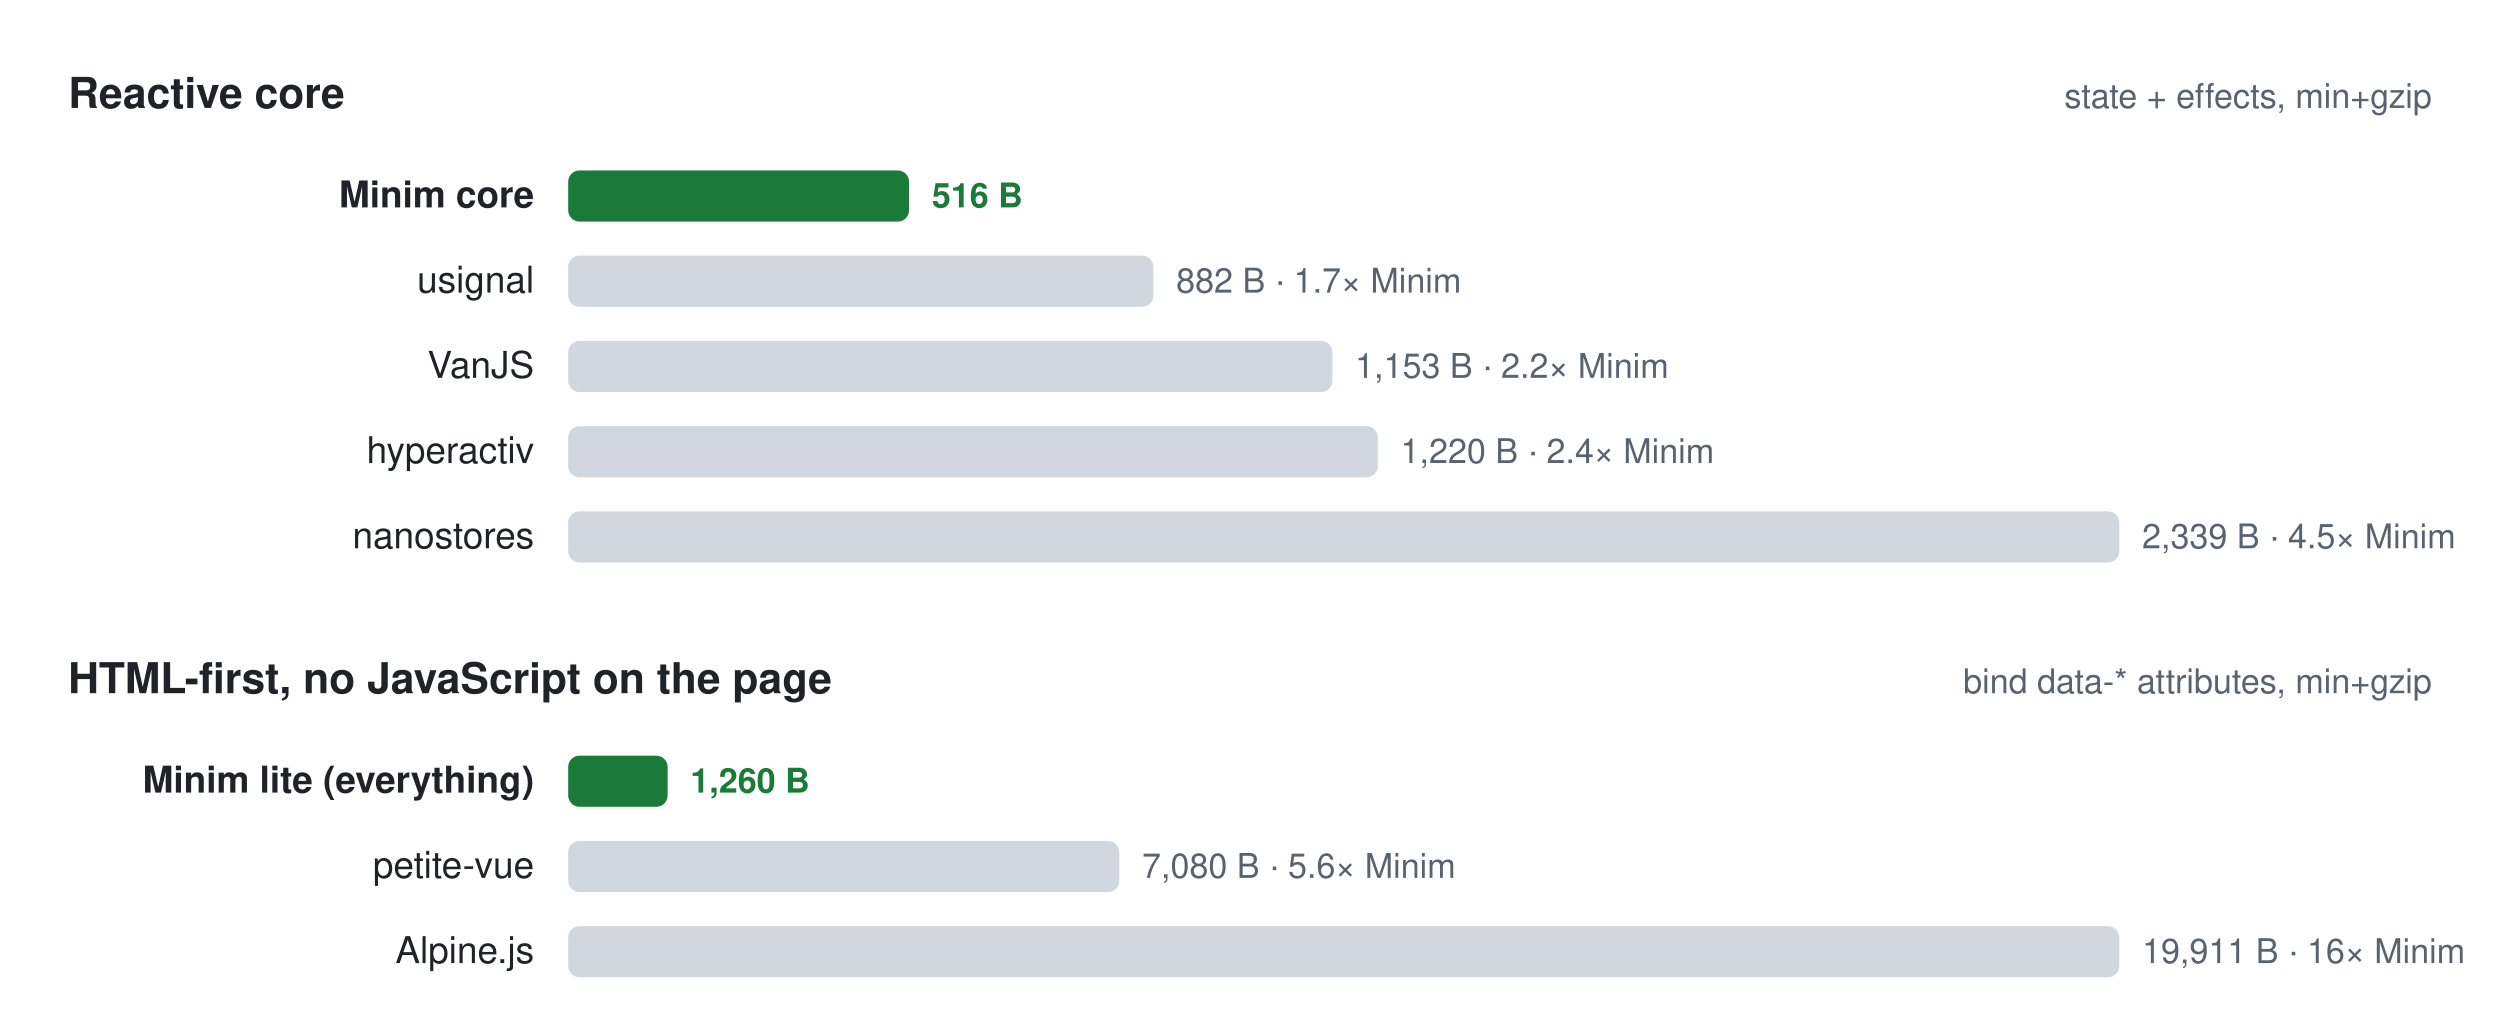
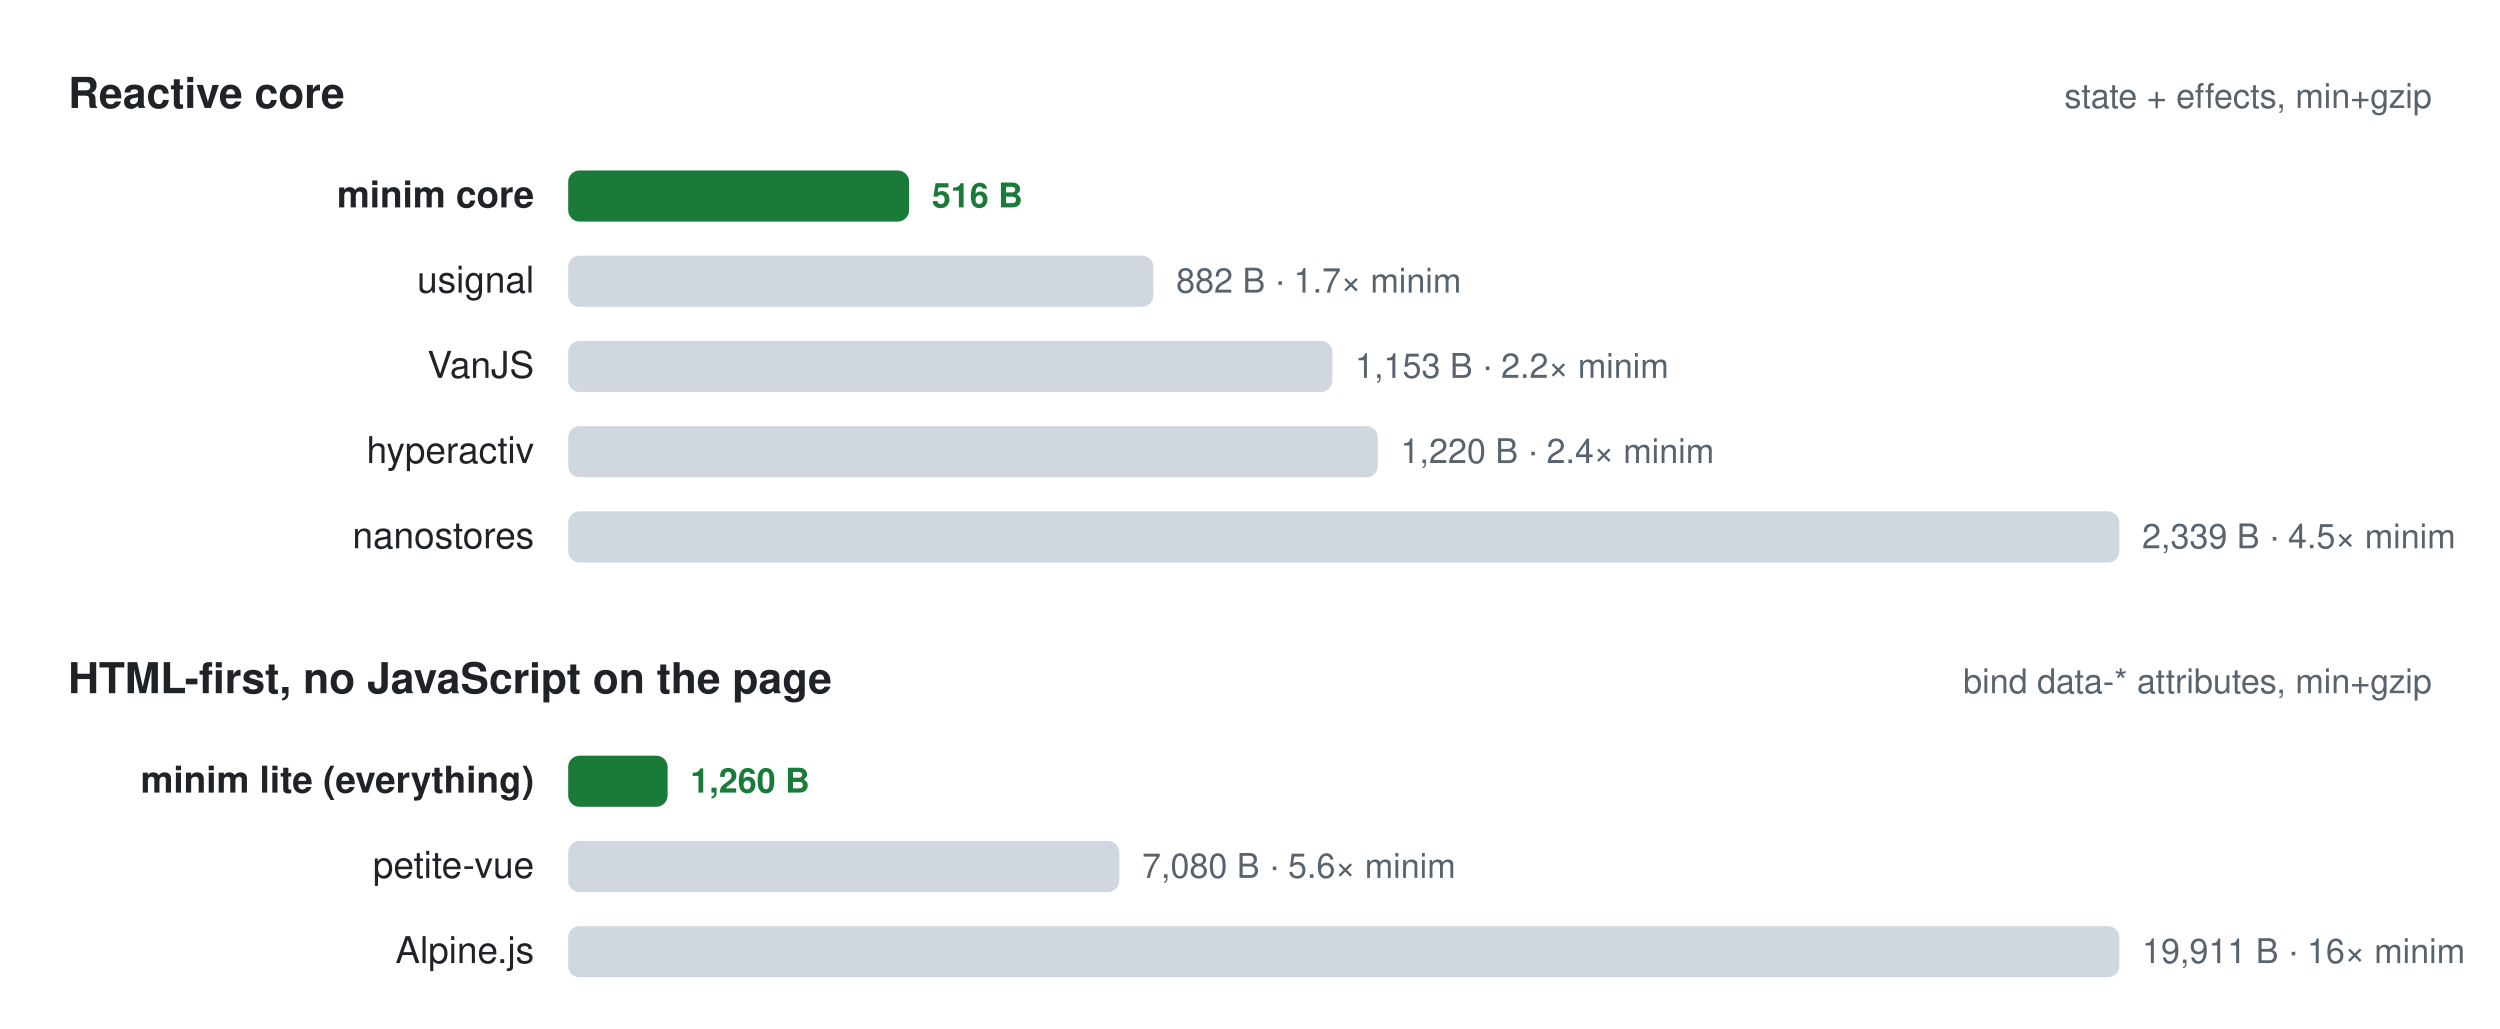
- <svg xmlns="http://www.w3.org/2000/svg" width="880" height="362" viewBox="0 0 880 362" role="img" aria-label="Size comparison: Minim is the smallest in both groups">
+ <svg xmlns="http://www.w3.org/2000/svg" width="880" height="362" viewBox="0 0 880 362" role="img" aria-label="Size comparison: minim is the smallest in both groups">
  <rect width="880" height="362" fill="transparent" />
  <text x="24" y="38" font-family="ui-sans-serif, system-ui, -apple-system, 'Segoe UI', Helvetica, Arial, sans-serif" font-size="15" font-weight="700" fill="#1f2328">Reactive core</text>
  <text x="856" y="38" font-family="ui-sans-serif, system-ui, -apple-system, 'Segoe UI', Helvetica, Arial, sans-serif" font-size="12" fill="#59636e" text-anchor="end">state + effects, min+gzip</text>
-   <text x="188" y="73" font-family="ui-sans-serif, system-ui, -apple-system, 'Segoe UI', Helvetica, Arial, sans-serif" font-size="13" font-weight="700" fill="#1f2328" text-anchor="end">Minim core</text>
+   <text x="188" y="73" font-family="ui-sans-serif, system-ui, -apple-system, 'Segoe UI', Helvetica, Arial, sans-serif" font-size="13" font-weight="700" fill="#1f2328" text-anchor="end">minim core</text>
  <rect x="200" y="60" width="120" height="18" rx="4" fill="#1a7a37" />
  <text x="328" y="73" font-family="ui-sans-serif, system-ui, -apple-system, 'Segoe UI', Helvetica, Arial, sans-serif" font-size="12" font-weight="700" fill="#1a7a37">516 B</text>
  <text x="188" y="103" font-family="ui-sans-serif, system-ui, -apple-system, 'Segoe UI', Helvetica, Arial, sans-serif" font-size="13" font-weight="400" fill="#1f2328" text-anchor="end">usignal</text>
  <rect x="200" y="90" width="206" height="18" rx="4" fill="#d0d7de" />
-   <text x="414" y="103" font-family="ui-sans-serif, system-ui, -apple-system, 'Segoe UI', Helvetica, Arial, sans-serif" font-size="12" font-weight="400" fill="#59636e">882 B  ·  1.7× Minim</text>
+   <text x="414" y="103" font-family="ui-sans-serif, system-ui, -apple-system, 'Segoe UI', Helvetica, Arial, sans-serif" font-size="12" font-weight="400" fill="#59636e">882 B  ·  1.7× minim</text>
  <text x="188" y="133" font-family="ui-sans-serif, system-ui, -apple-system, 'Segoe UI', Helvetica, Arial, sans-serif" font-size="13" font-weight="400" fill="#1f2328" text-anchor="end">VanJS</text>
  <rect x="200" y="120" width="269" height="18" rx="4" fill="#d0d7de" />
-   <text x="477" y="133" font-family="ui-sans-serif, system-ui, -apple-system, 'Segoe UI', Helvetica, Arial, sans-serif" font-size="12" font-weight="400" fill="#59636e">1,153 B  ·  2.2× Minim</text>
+   <text x="477" y="133" font-family="ui-sans-serif, system-ui, -apple-system, 'Segoe UI', Helvetica, Arial, sans-serif" font-size="12" font-weight="400" fill="#59636e">1,153 B  ·  2.2× minim</text>
  <text x="188" y="163" font-family="ui-sans-serif, system-ui, -apple-system, 'Segoe UI', Helvetica, Arial, sans-serif" font-size="13" font-weight="400" fill="#1f2328" text-anchor="end">hyperactiv</text>
  <rect x="200" y="150" width="285" height="18" rx="4" fill="#d0d7de" />
-   <text x="493" y="163" font-family="ui-sans-serif, system-ui, -apple-system, 'Segoe UI', Helvetica, Arial, sans-serif" font-size="12" font-weight="400" fill="#59636e">1,220 B  ·  2.4× Minim</text>
+   <text x="493" y="163" font-family="ui-sans-serif, system-ui, -apple-system, 'Segoe UI', Helvetica, Arial, sans-serif" font-size="12" font-weight="400" fill="#59636e">1,220 B  ·  2.4× minim</text>
  <text x="188" y="193" font-family="ui-sans-serif, system-ui, -apple-system, 'Segoe UI', Helvetica, Arial, sans-serif" font-size="13" font-weight="400" fill="#1f2328" text-anchor="end">nanostores</text>
  <rect x="200" y="180" width="546" height="18" rx="4" fill="#d0d7de" />
-   <text x="754" y="193" font-family="ui-sans-serif, system-ui, -apple-system, 'Segoe UI', Helvetica, Arial, sans-serif" font-size="12" font-weight="400" fill="#59636e">2,339 B  ·  4.5× Minim</text>
+   <text x="754" y="193" font-family="ui-sans-serif, system-ui, -apple-system, 'Segoe UI', Helvetica, Arial, sans-serif" font-size="12" font-weight="400" fill="#59636e">2,339 B  ·  4.5× minim</text>
  <text x="24" y="244" font-family="ui-sans-serif, system-ui, -apple-system, 'Segoe UI', Helvetica, Arial, sans-serif" font-size="15" font-weight="700" fill="#1f2328">HTML-first, no JavaScript on the page</text>
  <text x="856" y="244" font-family="ui-sans-serif, system-ui, -apple-system, 'Segoe UI', Helvetica, Arial, sans-serif" font-size="12" fill="#59636e" text-anchor="end">bind data-* attributes, min+gzip</text>
-   <text x="188" y="279" font-family="ui-sans-serif, system-ui, -apple-system, 'Segoe UI', Helvetica, Arial, sans-serif" font-size="13" font-weight="700" fill="#1f2328" text-anchor="end">Minim lite (everything)</text>
+   <text x="188" y="279" font-family="ui-sans-serif, system-ui, -apple-system, 'Segoe UI', Helvetica, Arial, sans-serif" font-size="13" font-weight="700" fill="#1f2328" text-anchor="end">minim lite (everything)</text>
  <rect x="200" y="266" width="35" height="18" rx="4" fill="#1a7a37" />
  <text x="243" y="279" font-family="ui-sans-serif, system-ui, -apple-system, 'Segoe UI', Helvetica, Arial, sans-serif" font-size="12" font-weight="700" fill="#1a7a37">1,260 B</text>
  <text x="188" y="309" font-family="ui-sans-serif, system-ui, -apple-system, 'Segoe UI', Helvetica, Arial, sans-serif" font-size="13" font-weight="400" fill="#1f2328" text-anchor="end">petite-vue</text>
  <rect x="200" y="296" width="194" height="18" rx="4" fill="#d0d7de" />
-   <text x="402" y="309" font-family="ui-sans-serif, system-ui, -apple-system, 'Segoe UI', Helvetica, Arial, sans-serif" font-size="12" font-weight="400" fill="#59636e">7,080 B  ·  5.6× Minim</text>
+   <text x="402" y="309" font-family="ui-sans-serif, system-ui, -apple-system, 'Segoe UI', Helvetica, Arial, sans-serif" font-size="12" font-weight="400" fill="#59636e">7,080 B  ·  5.6× minim</text>
  <text x="188" y="339" font-family="ui-sans-serif, system-ui, -apple-system, 'Segoe UI', Helvetica, Arial, sans-serif" font-size="13" font-weight="400" fill="#1f2328" text-anchor="end">Alpine.js</text>
  <rect x="200" y="326" width="546" height="18" rx="4" fill="#d0d7de" />
-   <text x="754" y="339" font-family="ui-sans-serif, system-ui, -apple-system, 'Segoe UI', Helvetica, Arial, sans-serif" font-size="12" font-weight="400" fill="#59636e">19,911 B  ·  16× Minim</text>
+   <text x="754" y="339" font-family="ui-sans-serif, system-ui, -apple-system, 'Segoe UI', Helvetica, Arial, sans-serif" font-size="12" font-weight="400" fill="#59636e">19,911 B  ·  16× minim</text>
</svg>
